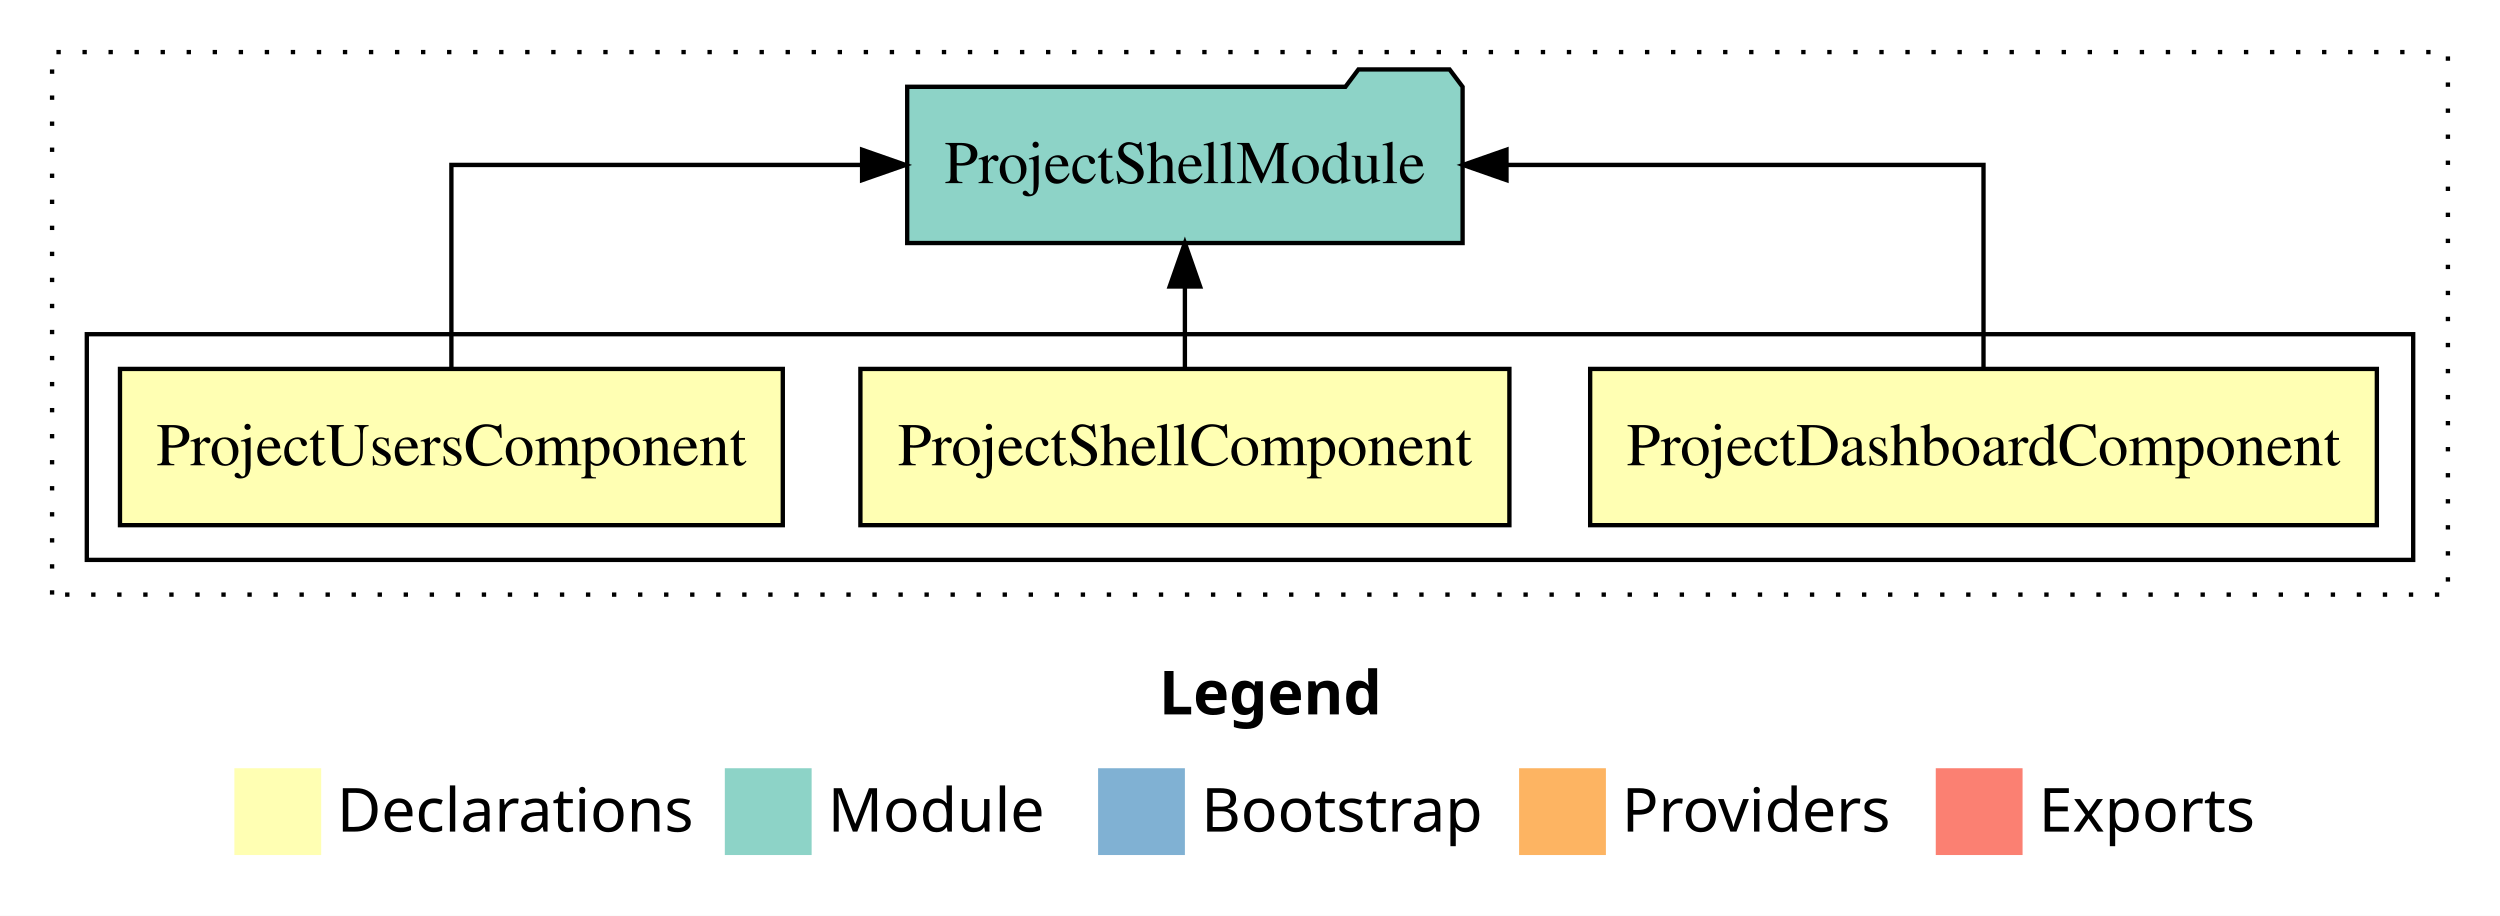
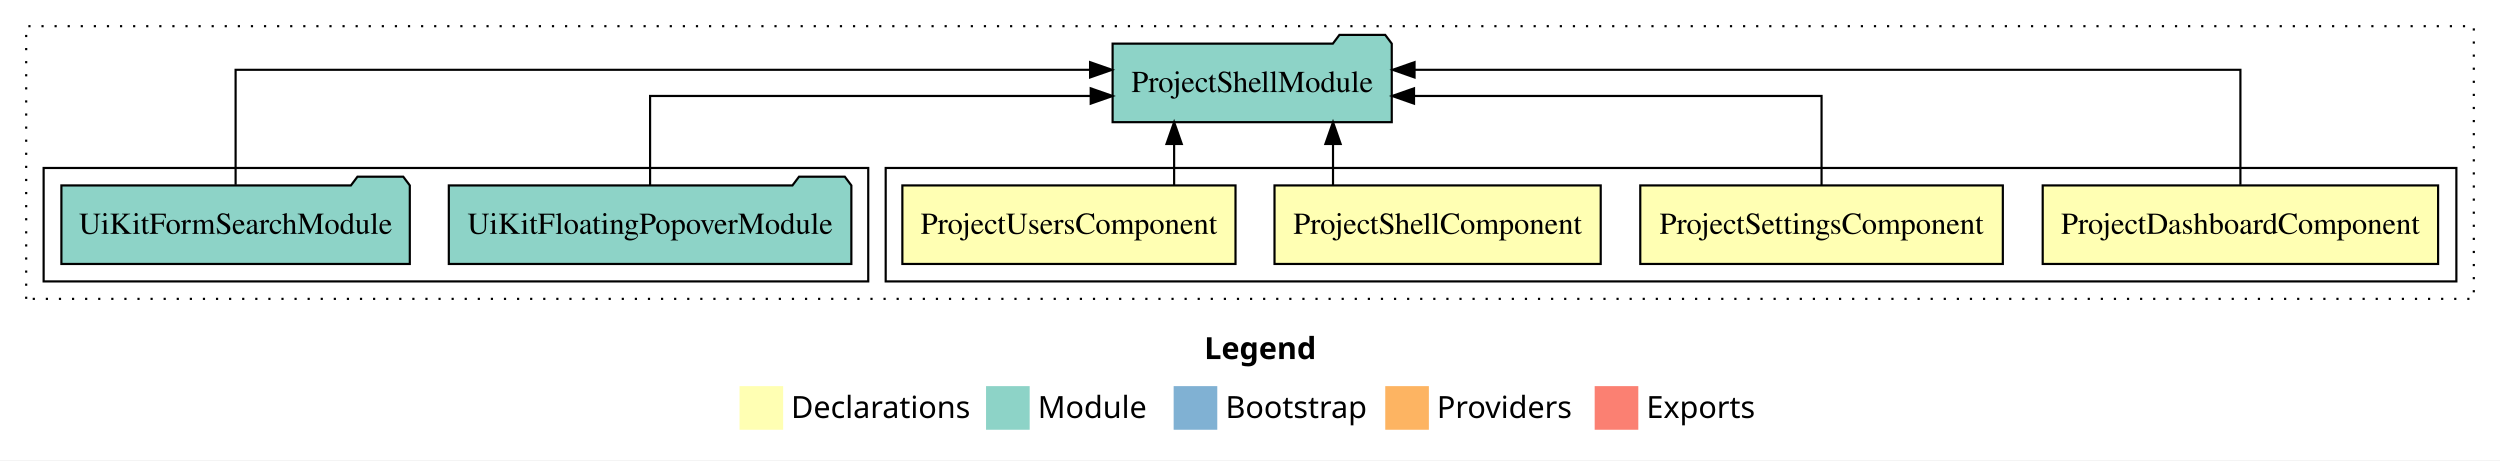
- <svg xmlns="http://www.w3.org/2000/svg" width="576pt" height="211pt" viewBox="0.00 0.00 576.00 211.00">
+ <svg xmlns="http://www.w3.org/2000/svg" width="1146pt" height="211pt" viewBox="0.00 0.00 1146.00 211.00">
  <g id="graph0" class="graph" transform="scale(1 1) rotate(0) translate(4 207)">
-     <polygon fill="#ffffff" stroke="transparent" points="-4,4 -4,-207 572,-207 572,4 -4,4" />
-     <text text-anchor="start" x="263.009" y="-42.4" font-family="sans-serif" font-weight="bold" font-size="14.00" fill="#000000">Legend</text>
-     <polygon fill="#ffffb3" stroke="transparent" points="50,-10 50,-30 70,-30 70,-10 50,-10" />
-     <text text-anchor="start" x="73.629" y="-15.4" font-family="sans-serif" font-size="14.00" fill="#000000">  Declarations</text>
-     <polygon fill="#8dd3c7" stroke="transparent" points="163,-10 163,-30 183,-30 183,-10 163,-10" />
-     <text text-anchor="start" x="186.725" y="-15.4" font-family="sans-serif" font-size="14.00" fill="#000000">  Module</text>
-     <polygon fill="#80b1d3" stroke="transparent" points="249,-10 249,-30 269,-30 269,-10 249,-10" />
-     <text text-anchor="start" x="272.781" y="-15.4" font-family="sans-serif" font-size="14.00" fill="#000000">  Bootstrap</text>
-     <polygon fill="#fdb462" stroke="transparent" points="346,-10 346,-30 366,-30 366,-10 346,-10" />
-     <text text-anchor="start" x="369.673" y="-15.4" font-family="sans-serif" font-size="14.00" fill="#000000">  Providers</text>
-     <polygon fill="#fb8072" stroke="transparent" points="442,-10 442,-30 462,-30 462,-10 442,-10" />
-     <text text-anchor="start" x="465.726" y="-15.4" font-family="sans-serif" font-size="14.00" fill="#000000">  Exports</text>
+     <polygon fill="#ffffff" stroke="transparent" points="-4,4 -4,-207 1142,-207 1142,4 -4,4" />
+     <text text-anchor="start" x="548.009" y="-42.4" font-family="sans-serif" font-weight="bold" font-size="14.00" fill="#000000">Legend</text>
+     <polygon fill="#ffffb3" stroke="transparent" points="335,-10 335,-30 355,-30 355,-10 335,-10" />
+     <text text-anchor="start" x="358.629" y="-15.4" font-family="sans-serif" font-size="14.00" fill="#000000">  Declarations</text>
+     <polygon fill="#8dd3c7" stroke="transparent" points="448,-10 448,-30 468,-30 468,-10 448,-10" />
+     <text text-anchor="start" x="471.725" y="-15.4" font-family="sans-serif" font-size="14.00" fill="#000000">  Module</text>
+     <polygon fill="#80b1d3" stroke="transparent" points="534,-10 534,-30 554,-30 554,-10 534,-10" />
+     <text text-anchor="start" x="557.781" y="-15.4" font-family="sans-serif" font-size="14.00" fill="#000000">  Bootstrap</text>
+     <polygon fill="#fdb462" stroke="transparent" points="631,-10 631,-30 651,-30 651,-10 631,-10" />
+     <text text-anchor="start" x="654.673" y="-15.4" font-family="sans-serif" font-size="14.00" fill="#000000">  Providers</text>
+     <polygon fill="#fb8072" stroke="transparent" points="727,-10 727,-30 747,-30 747,-10 727,-10" />
+     <text text-anchor="start" x="750.726" y="-15.4" font-family="sans-serif" font-size="14.00" fill="#000000">  Exports</text>
    <g id="clust1" class="cluster">
-       <polygon fill="none" stroke="#000000" stroke-dasharray="1,5" points="8,-70 8,-195 560,-195 560,-70 8,-70" />
+       <polygon fill="none" stroke="#000000" stroke-dasharray="1,5" points="8,-70 8,-195 1130,-195 1130,-70 8,-70" />
    </g>
    <g id="clust2" class="cluster">
-       <polygon fill="none" stroke="#000000" points="16,-78 16,-130 552,-130 552,-78 16,-78" />
+       <polygon fill="none" stroke="#000000" points="402,-78 402,-130 1122,-130 1122,-78 402,-78" />
+     </g>
+     <g id="clust7" class="cluster">
+       <polygon fill="none" stroke="#000000" points="16,-78 16,-130 394,-130 394,-78 16,-78" />
    </g>
    <g id="node1" class="node">
-       <polygon fill="#ffffb3" stroke="#000000" points="543.627,-122 362.373,-122 362.373,-86 543.627,-86 543.627,-122" />
-       <text text-anchor="middle" x="453" y="-99.8" font-family="Times,serif" font-size="14.00" fill="#000000">ProjectDashboardComponent</text>
+       <polygon fill="#ffffb3" stroke="#000000" points="1113.627,-122 932.373,-122 932.373,-86 1113.627,-86 1113.627,-122" />
+       <text text-anchor="middle" x="1023" y="-99.8" font-family="Times,serif" font-size="14.00" fill="#000000">ProjectDashboardComponent</text>
+     </g>
+     <g id="node5" class="node">
+       <polygon fill="#8dd3c7" stroke="#000000" points="633.982,-187 630.982,-191 609.982,-191 606.982,-187 506.018,-187 506.018,-151 633.982,-151 633.982,-187" />
+       <text text-anchor="middle" x="570" y="-164.8" font-family="Times,serif" font-size="14.00" fill="#000000">ProjectShellModule</text>
+     </g>
+     <g id="edge1" class="edge">
+       <path fill="none" stroke="#000000" d="M1023,-122.284C1023,-143.321 1023,-175 1023,-175 1023,-175 644.423,-175 644.423,-175" />
+       <polygon fill="#000000" stroke="#000000" points="644.423,-171.5 634.423,-175 644.423,-178.5 644.423,-171.5" />
+     </g>
+     <g id="node2" class="node">
+       <polygon fill="#ffffb3" stroke="#000000" points="914.1,-122 747.9,-122 747.9,-86 914.1,-86 914.1,-122" />
+       <text text-anchor="middle" x="831" y="-99.8" font-family="Times,serif" font-size="14.00" fill="#000000">ProjectSettingsComponent</text>
+     </g>
+     <g id="edge2" class="edge">
+       <path fill="none" stroke="#000000" d="M831,-122.022C831,-139.373 831,-163 831,-163 831,-163 644.182,-163 644.182,-163" />
+       <polygon fill="#000000" stroke="#000000" points="644.182,-159.5 634.182,-163 644.182,-166.5 644.182,-159.5" />
+     </g>
+     <g id="node3" class="node">
+       <polygon fill="#ffffb3" stroke="#000000" points="729.765,-122 580.235,-122 580.235,-86 729.765,-86 729.765,-122" />
+       <text text-anchor="middle" x="655" y="-99.8" font-family="Times,serif" font-size="14.00" fill="#000000">ProjectShellComponent</text>
+     </g>
+     <g id="edge3" class="edge">
+       <path fill="none" stroke="#000000" d="M607.054,-122.106C607.054,-122.106 607.054,-140.991 607.054,-140.991" />
+       <polygon fill="#000000" stroke="#000000" points="603.554,-140.991 607.054,-150.991 610.554,-140.991 603.554,-140.991" />
    </g>
    <g id="node4" class="node">
-       <polygon fill="#8dd3c7" stroke="#000000" points="332.982,-187 329.982,-191 308.982,-191 305.982,-187 205.018,-187 205.018,-151 332.982,-151 332.982,-187" />
-       <text text-anchor="middle" x="269" y="-164.8" font-family="Times,serif" font-size="14.00" fill="#000000">ProjectShellModule</text>
+       <polygon fill="#ffffb3" stroke="#000000" points="562.357,-122 409.643,-122 409.643,-86 562.357,-86 562.357,-122" />
+       <text text-anchor="middle" x="486" y="-99.8" font-family="Times,serif" font-size="14.00" fill="#000000">ProjectUsersComponent</text>
    </g>
-     <g id="edge1" class="edge">
-       <path fill="none" stroke="#000000" d="M453,-122.106C453,-141.339 453,-169 453,-169 453,-169 343.096,-169 343.096,-169" />
-       <polygon fill="#000000" stroke="#000000" points="343.096,-165.5 333.096,-169 343.096,-172.5 343.096,-165.5" />
+     <g id="edge4" class="edge">
+       <path fill="none" stroke="#000000" d="M534.219,-122.106C534.219,-122.106 534.219,-140.991 534.219,-140.991" />
+       <polygon fill="#000000" stroke="#000000" points="530.719,-140.991 534.219,-150.991 537.719,-140.991 530.719,-140.991" />
    </g>
-     <g id="node2" class="node">
-       <polygon fill="#ffffb3" stroke="#000000" points="343.765,-122 194.235,-122 194.235,-86 343.765,-86 343.765,-122" />
-       <text text-anchor="middle" x="269" y="-99.8" font-family="Times,serif" font-size="14.00" fill="#000000">ProjectShellComponent</text>
+     <g id="node6" class="node">
+       <polygon fill="#8dd3c7" stroke="#000000" points="386.262,-122 383.262,-126 362.262,-126 359.262,-122 201.738,-122 201.738,-86 386.262,-86 386.262,-122" />
+       <text text-anchor="middle" x="294" y="-99.8" font-family="Times,serif" font-size="14.00" fill="#000000">UiKitFloatingPopoverModule</text>
    </g>
-     <g id="edge2" class="edge">
-       <path fill="none" stroke="#000000" d="M269,-122.106C269,-122.106 269,-140.991 269,-140.991" />
-       <polygon fill="#000000" stroke="#000000" points="265.5,-140.991 269,-150.991 272.5,-140.991 265.5,-140.991" />
+     <g id="edge5" class="edge">
+       <path fill="none" stroke="#000000" d="M294,-122.022C294,-139.373 294,-163 294,-163 294,-163 495.986,-163 495.986,-163" />
+       <polygon fill="#000000" stroke="#000000" points="495.986,-166.5 505.986,-163 495.986,-159.5 495.986,-166.5" />
    </g>
-     <g id="node3" class="node">
-       <polygon fill="#ffffb3" stroke="#000000" points="176.357,-122 23.643,-122 23.643,-86 176.357,-86 176.357,-122" />
-       <text text-anchor="middle" x="100" y="-99.8" font-family="Times,serif" font-size="14.00" fill="#000000">ProjectUsersComponent</text>
+     <g id="node7" class="node">
+       <polygon fill="#8dd3c7" stroke="#000000" points="183.856,-122 180.856,-126 159.856,-126 156.856,-122 24.144,-122 24.144,-86 183.856,-86 183.856,-122" />
+       <text text-anchor="middle" x="104" y="-99.8" font-family="Times,serif" font-size="14.00" fill="#000000">UiKitFormSearchModule</text>
    </g>
-     <g id="edge3" class="edge">
-       <path fill="none" stroke="#000000" d="M100,-122.106C100,-141.339 100,-169 100,-169 100,-169 194.626,-169 194.626,-169" />
-       <polygon fill="#000000" stroke="#000000" points="194.626,-172.5 204.626,-169 194.626,-165.5 194.626,-172.5" />
+     <g id="edge6" class="edge">
+       <path fill="none" stroke="#000000" d="M104,-122.284C104,-143.321 104,-175 104,-175 104,-175 495.694,-175 495.694,-175" />
+       <polygon fill="#000000" stroke="#000000" points="495.694,-178.5 505.694,-175 495.694,-171.5 495.694,-178.5" />
    </g>
  </g>
</svg>
